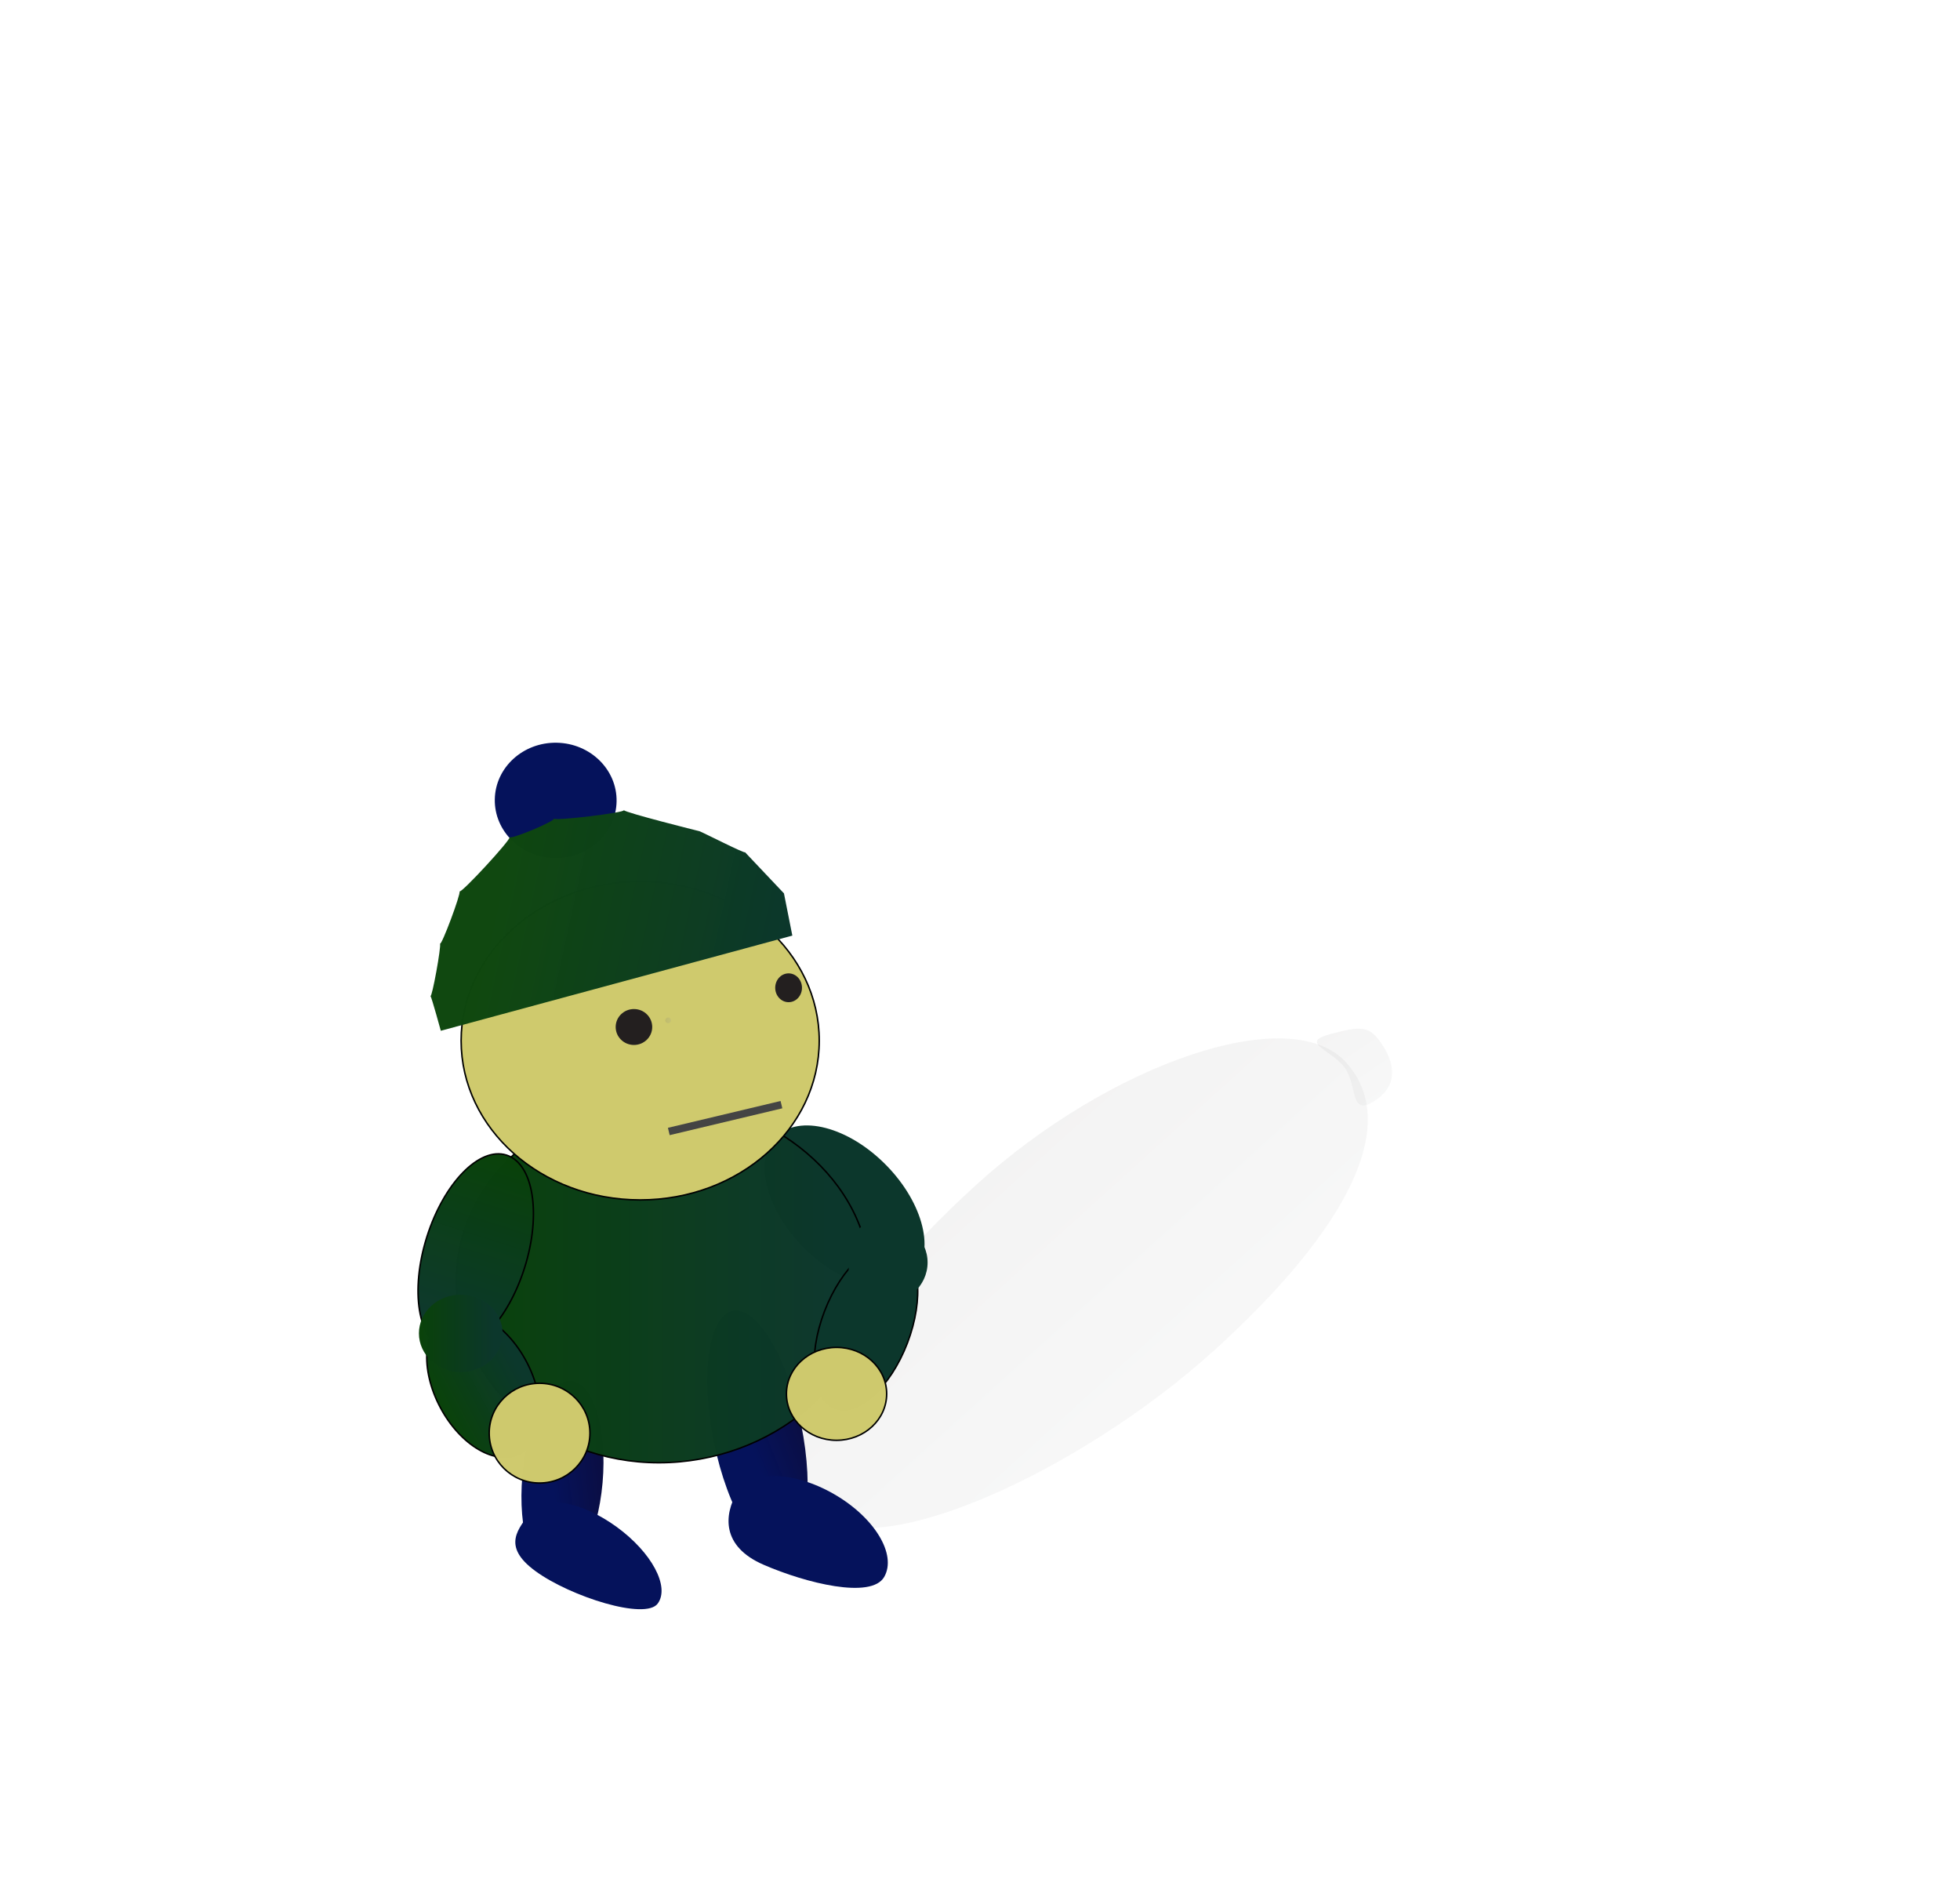
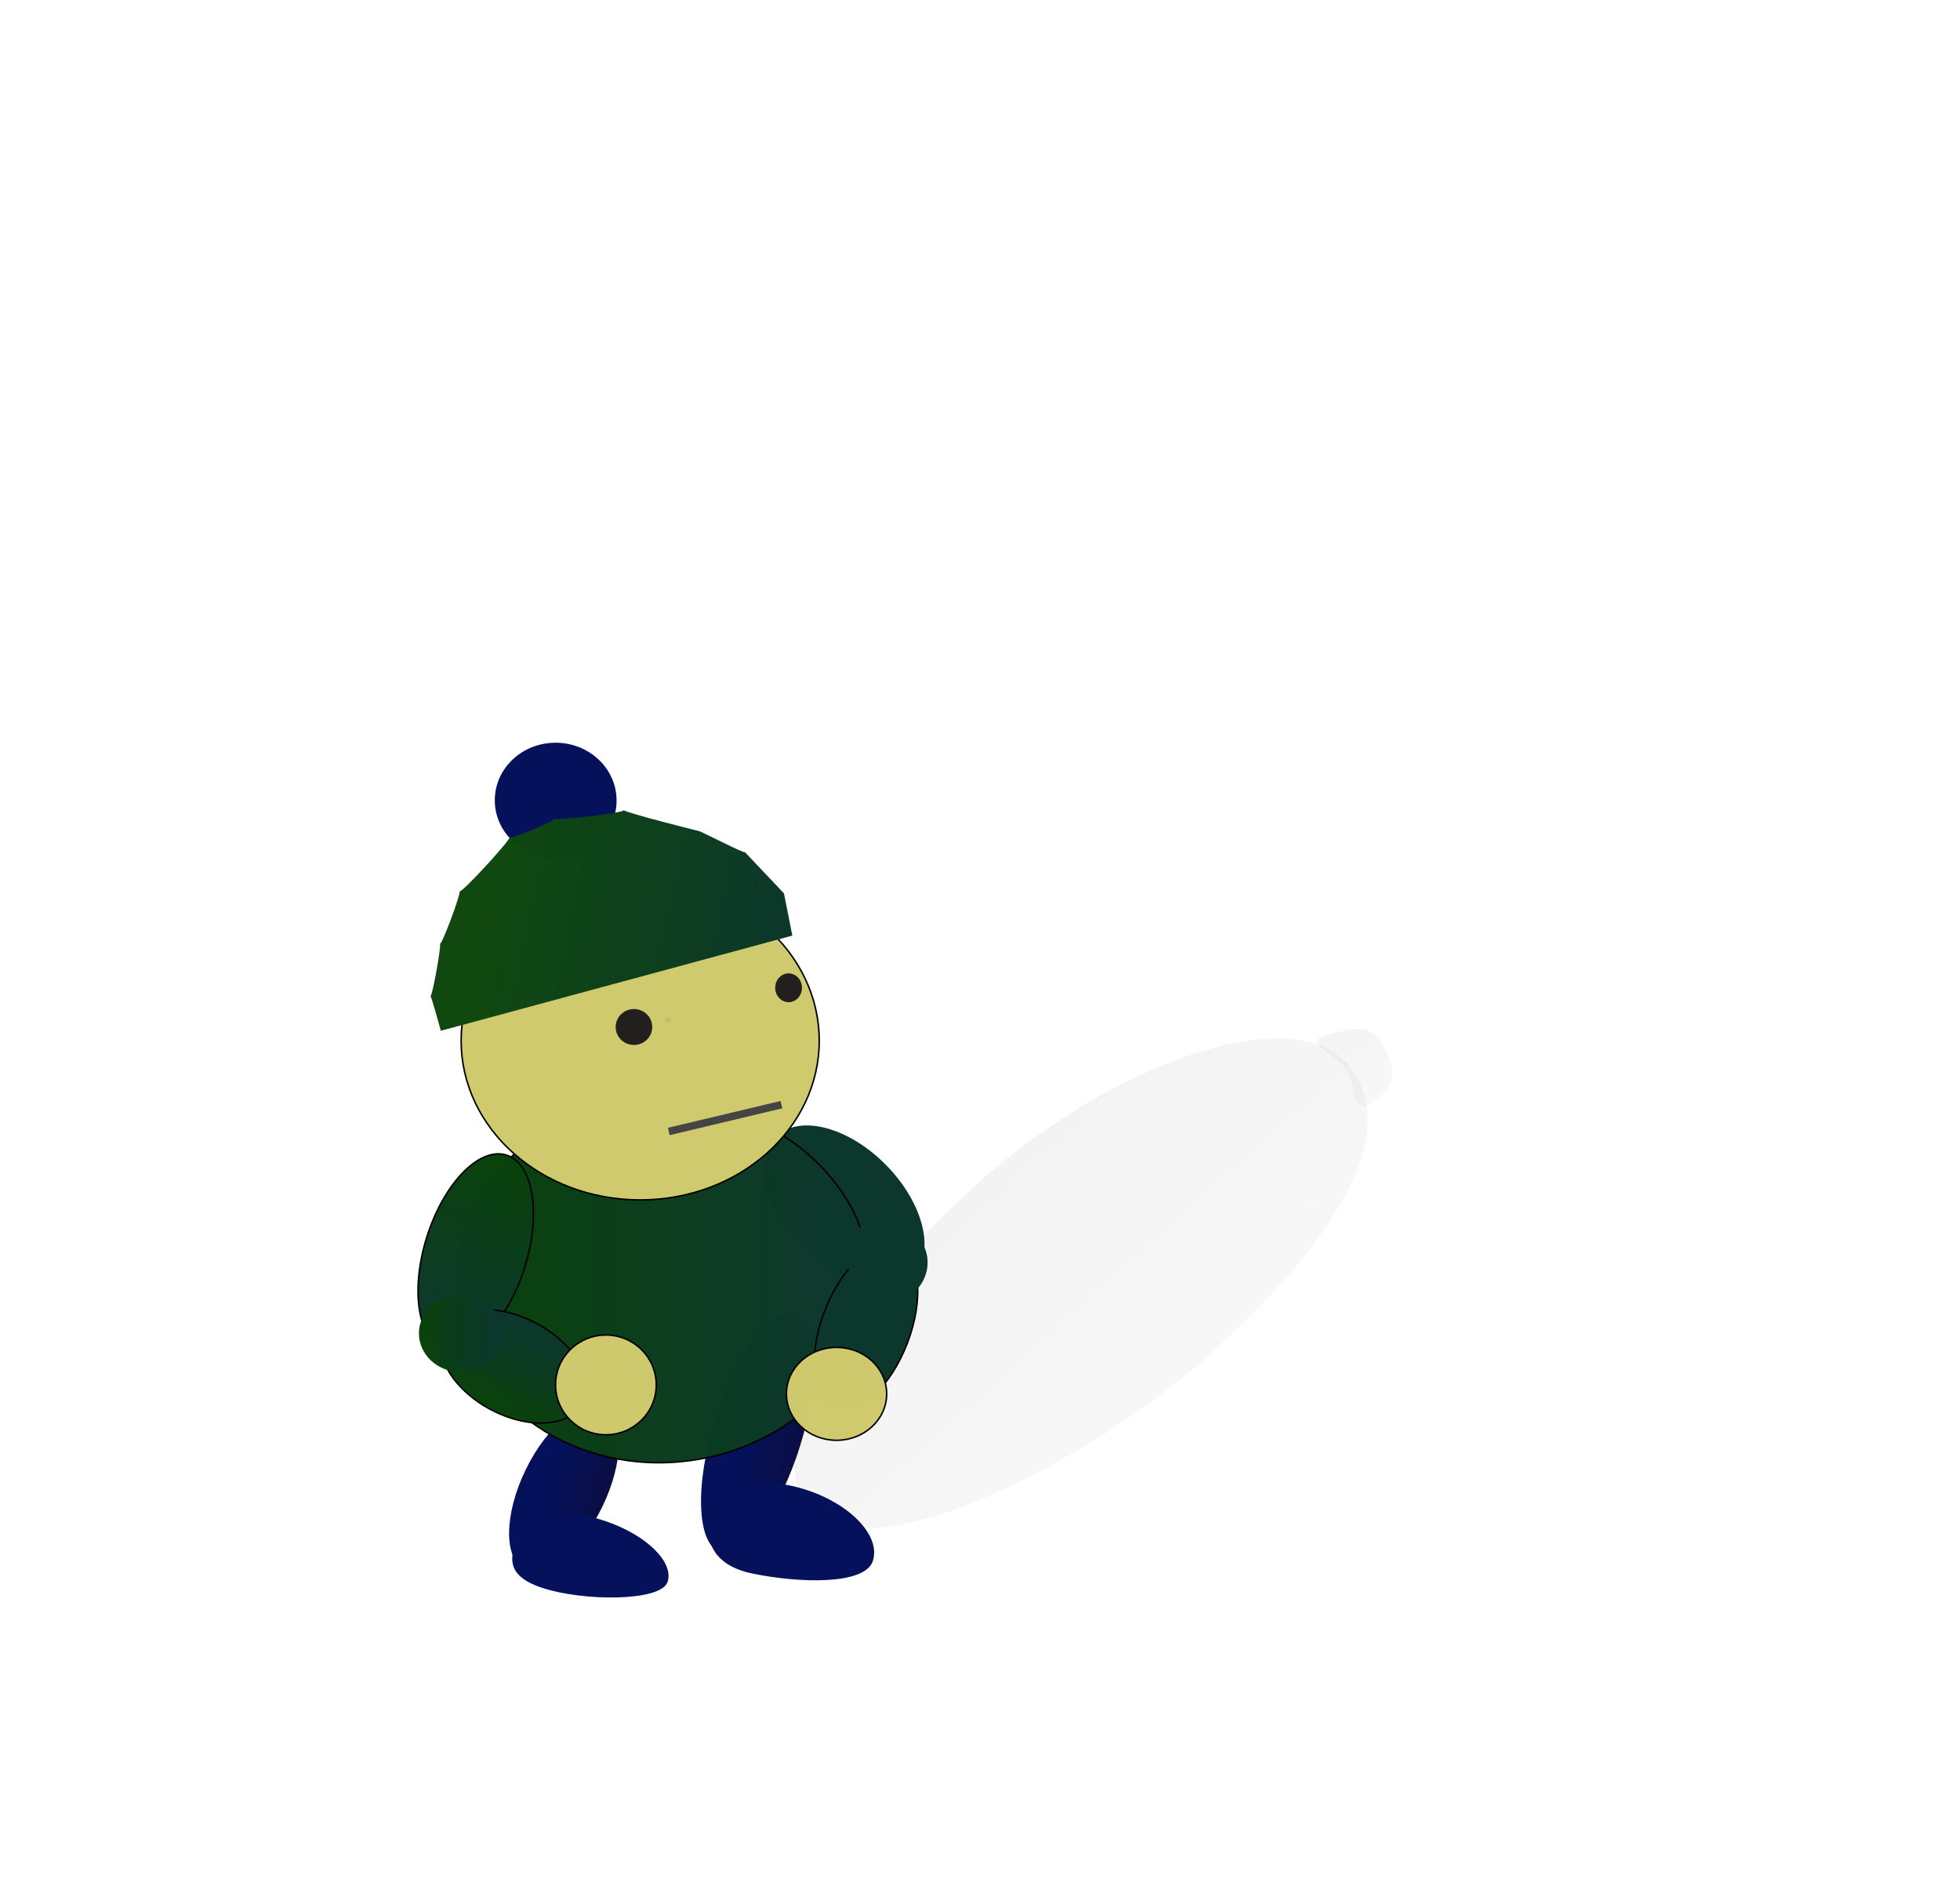
<svg xmlns="http://www.w3.org/2000/svg" width="260" height="251">
  <g id="Layer_1">
-     <path transform="rotate(47.7752 142.864 170.31)" stroke-width="0" fill-opacity="0.08" stroke-opacity="0.14" id="svg_51" d="m141.297,216.505c-10.979,0 -17.17,-21.14 -17.17,-45.136c0,-23.996 9.947,-47.253 20.926,-47.253c10.979,0 16.548,14.576 16.548,38.572c0,23.996 -9.325,53.818 -20.304,53.818l0,-0l0,0z" opacity="undefined" fill="url(#svg_55)" stroke="url(#svg_56)" />
-     <ellipse transform="rotate(45.5225 112.037 159.956)" opacity="NaN" stroke-width="0" ry="7.741" rx="12.92" id="svg_3" cy="159.956" cx="112.037" fill="#0C372C" stroke="#000" />
-     <ellipse stroke-width="0" ry="16.519" rx="5.904" id="svg_14" cy="190.059" cx="100.481" fill="url(#svg_97)" stroke="#000" transform="rotate(-11.5106 100.481 190.059)" />
-     <ellipse stroke-width="0" ry="13.099" rx="5.34" id="svg_11" cy="196.183" cx="74.614" fill="url(#svg_97)" stroke="#000" transform="rotate(5.07178 74.6135 196.183)" />
-     <path stroke-width="0.2" id="svg_2" d="m87.407,193.992c-14.856,0 -26.889,-10.773 -26.889,-24.072c0,-13.299 12.033,-24.072 26.889,-24.072c14.856,0 28.014,10.773 28.014,24.072c0,13.299 -13.158,24.072 -28.014,24.072z" opacity="undefined" fill="url(#svg_70)" stroke="#000" />
-     <ellipse stroke-width="0" ry="7.648" rx="8.079" id="svg_6" cy="106.15" cx="73.714" fill="#05125b" stroke="#000" transform="rotate(1.00506 73.7138 106.15)" />
-     <path id="svg_1" d="m84.923,159.138c-13.122,0 -23.751,-9.452 -23.751,-21.12c0,-11.669 10.629,-21.12 23.751,-21.12c13.122,0 23.751,9.452 23.751,21.12c0,11.669 -10.629,21.12 -23.751,21.12z" opacity="undefined" stroke-width="0.2" fill="url(#svg_21)" stroke="#000" />
-     <path stroke-width="0" id="svg_5" d="m61.646,141.438l42.813,-22.378l-2.293,-5.23l-6.234,-4.226c0.259,0.281 -6.234,-1.409 -6.494,-1.409c-0.26,0 -10.13,-0.282 -10.389,-0.563c0.259,0.281 -8.572,3.38 -8.831,3.099c0.259,0.281 -4.935,3.944 -5.195,3.662c0.259,0.281 -4.676,8.733 -4.935,8.451c0.259,0.281 -0.78,7.606 -1.039,7.325c0.259,0.281 0.519,7.324 0.26,7.043c0.259,0.281 2.337,4.225 2.337,4.225l0,0l0,0z" opacity="NaN" fill="url(#svg_82)" stroke="#000" transform="rotate(12.4508 81.7544 124.536)" />
-     <ellipse stroke-width="0" ry="2.382" rx="2.424" id="svg_8" cy="136.204" cx="84.095" fill="#231f1f" stroke="#000000" />
-     <ellipse stroke="#000000" stroke-width="0" ry="1.912" rx="1.776" id="svg_9" cy="131.003" cx="104.61" fill="#231f1f" />
-     <path id="svg_12" d="m73.31,212.519c-5.737,0 -5.145,-3.296 -5.145,-6.065c0,-2.769 4.647,-5.013 10.383,-5.013c5.737,0 10.383,2.243 10.383,5.013c0,2.769 -9.885,6.065 -15.622,6.065z" opacity="undefined" stroke-width="0" fill="#05125b" stroke="#000" transform="rotate(36.0375 78.5402 206.98)" />
-     <path id="svg_15" d="m103.997,210.07c-6.107,0.687 -7.84,-3.142 -7.84,-6.572c0,-3.43 5.039,-6.208 11.26,-6.208c6.221,0 11.26,2.778 11.26,6.208c0,3.43 -8.574,5.885 -14.68,6.572l0,0z" opacity="undefined" stroke-width="0" fill="#05125b" stroke="#000" transform="rotate(29.9031 107.417 203.721)" />
-     <path transform="rotate(107.515 63.1083 166.083)" stroke-width="0.2" id="svg_4" d="m63.108,172.88c-7.469,0 -13.519,-3.042 -13.519,-6.797c0,-3.755 6.05,-6.797 13.519,-6.797c7.469,0 13.519,3.042 13.519,6.797c0,3.755 -6.05,6.797 -13.519,6.797z" opacity="undefined" fill="url(#svg_70)" stroke="#000" />
-     <ellipse transform="rotate(-27.8949 64.1171 183.616)" opacity="undefined" ry="10.39" rx="6.474" id="svg_25" cy="183.616" cx="64.117" stroke-width="0.2" fill="url(#svg_70)" stroke="#000" />
-     <path stroke="#000" stroke-width="0.2" id="svg_16" d="m71.575,196.683c-3.691,0 -6.681,-2.96 -6.681,-6.615c0,-3.655 2.99,-6.615 6.681,-6.615c3.691,0 6.681,2.96 6.681,6.615c0,3.655 -2.99,6.615 -6.681,6.615z" opacity="undefined" fill="url(#svg_7)" />
-     <ellipse transform="rotate(-69.0437 114.869 176.018)" opacity="NaN" stroke-width="0.2" ry="5.889" rx="11.516" id="svg_27" cy="176.018" cx="114.869" fill="#0C372C" stroke="#000" />
-     <path stroke="#000" id="svg_17" d="m110.971,191.017c-3.673,0 -6.648,-2.757 -6.648,-6.161c0,-3.404 2.975,-6.161 6.648,-6.161c3.673,0 6.648,2.757 6.648,6.161c0,3.404 -2.975,6.161 -6.648,6.161z" opacity="undefined" stroke-width="0.2" fill="url(#svg_10)" />
-     <ellipse stroke="#000" opacity="undefined" ry="5.131" rx="5.549" id="svg_44" cy="176.833" cx="61.121" stroke-width="0" fill="url(#svg_70)" />
-     <path id="svg_45" d="m116.849,173.08c-3.425,0 -4.272,-1.89 -4.272,-5.008c0,-3.119 0.848,-6.281 4.272,-6.281c3.425,0 6.199,2.526 6.199,5.645c0,3.119 -2.774,5.645 -6.199,5.645z" opacity="undefined" stroke-width="0" fill="#0C372C" stroke="#000" />
-     <ellipse rx="0.385" id="svg_58" cy="135.32" cx="88.634" fill-opacity="0.15" stroke-opacity="0.14" stroke-width="0" stroke="url(#svg_56)" fill="url(#svg_55)" />
-     <path id="svg_59" d="m180.267,142.935c-2.941,0 -6.329,3.316 -4.929,-0.833c1.4,-4.15 1.988,-4.999 4.929,-4.999c2.941,0 5.805,1.127 5.718,4.999c-0.087,3.872 -2.777,0.833 -5.718,0.833z" opacity="undefined" stroke-opacity="0.14" stroke-width="0" fill-opacity="0.07" fill="url(#svg_55)" stroke="url(#svg_56)" transform="rotate(56.3166 180.499 140.646)" />
-     <ellipse id="svg_20" cy="0" cx="77.93" stroke-width="0" stroke="#000" fill="#05125b" />
-     <line transform="rotate(-9.64399 96.1895 148.281)" stroke="#444444" fill="none" x1="88.525" y1="148.784" x2="103.854" y2="147.779" id="svg_13" />
+     <path stroke="url(#svg_56)" fill="url(#svg_55)" opacity="undefined" d="m141.297,216.505c-10.979,0 -17.17,-21.14 -17.17,-45.136c0,-23.996 9.947,-47.253 20.926,-47.253c10.979,0 16.548,14.576 16.548,38.572c0,23.996 -9.325,53.818 -20.304,53.818l0,-0l0,0z" id="svg_51" stroke-opacity="0.14" fill-opacity="0.08" stroke-width="0" transform="rotate(47.7752 142.864 170.31)" />
+     <ellipse stroke="#000" fill="#0C372C" cx="112.037" cy="159.956" id="svg_3" rx="12.92" ry="7.741" stroke-width="0" opacity="NaN" transform="rotate(45.5225 112.037 159.956)" />
+     <ellipse transform="rotate(17.3591 100.481 190.059)" stroke="#000" fill="url(#svg_97)" cx="100.481" cy="190.059" id="svg_14" rx="5.904" ry="16.519" stroke-width="0" />
+     <ellipse transform="rotate(25.9557 74.8135 197.383)" stroke="#000" fill="url(#svg_97)" cx="74.813" cy="197.383" id="svg_11" rx="5.646" ry="11.921" stroke-width="0" />
+     <path stroke="#000" fill="url(#svg_70)" opacity="undefined" d="m87.407,193.992c-14.856,0 -26.889,-10.773 -26.889,-24.072c0,-13.299 12.033,-24.072 26.889,-24.072c14.856,0 28.014,10.773 28.014,24.072c0,13.299 -13.158,24.072 -28.014,24.072z" id="svg_2" stroke-width="0.2" />
+     <ellipse transform="rotate(1.00506 73.7138 106.15)" stroke="#000" fill="#05125b" cx="73.714" cy="106.15" id="svg_6" rx="8.079" ry="7.648" stroke-width="0" />
+     <path stroke="#000" fill="url(#svg_21)" stroke-width="0.2" opacity="undefined" d="m84.923,159.138c-13.122,0 -23.751,-9.452 -23.751,-21.12c0,-11.669 10.629,-21.12 23.751,-21.12c13.122,0 23.751,9.452 23.751,21.12c0,11.669 -10.629,21.12 -23.751,21.12z" id="svg_1" />
+     <path transform="rotate(12.4508 81.7544 124.536)" stroke="#000" fill="url(#svg_82)" opacity="NaN" d="m61.646,141.438l42.813,-22.378l-2.293,-5.23l-6.234,-4.226c0.259,0.281 -6.234,-1.409 -6.494,-1.409c-0.26,0 -10.13,-0.282 -10.389,-0.563c0.259,0.281 -8.572,3.38 -8.831,3.099c0.259,0.281 -4.935,3.944 -5.195,3.662c0.259,0.281 -4.676,8.733 -4.935,8.451c0.259,0.281 -0.78,7.606 -1.039,7.325c0.259,0.281 0.519,7.324 0.26,7.043c0.259,0.281 2.337,4.225 2.337,4.225l0,0l0,0z" id="svg_5" stroke-width="0" />
+     <ellipse stroke="#000000" fill="#231f1f" cx="84.095" cy="136.204" id="svg_8" rx="2.424" ry="2.382" stroke-width="0" />
+     <ellipse fill="#231f1f" cx="104.61" cy="131.003" id="svg_9" rx="1.776" ry="1.912" stroke-width="0" stroke="#000000" />
+     <path transform="rotate(18.7039 78.5402 206.98)" stroke="#000" fill="#05125b" stroke-width="0" opacity="undefined" d="m73.31,212.519c-5.737,0 -5.145,-3.296 -5.145,-6.065c0,-2.769 4.647,-5.013 10.383,-5.013c5.737,0 10.383,2.243 10.383,5.013c0,2.769 -9.885,6.065 -15.622,6.065z" id="svg_12" />
+     <path transform="rotate(18.1936 105.017 203.721)" stroke="#000" fill="#05125b" stroke-width="0" opacity="undefined" d="m101.597,210.07c-6.107,0.687 -7.84,-3.142 -7.84,-6.572c0,-3.43 5.039,-6.208 11.26,-6.208c6.221,0 11.26,2.778 11.26,6.208c0,3.43 -8.574,5.885 -14.68,6.572l0,0z" id="svg_15" />
+     <path stroke="#000" fill="url(#svg_70)" opacity="undefined" d="m63.108,172.88c-7.469,0 -13.519,-3.042 -13.519,-6.797c0,-3.755 6.05,-6.797 13.519,-6.797c7.469,0 13.519,3.042 13.519,6.797c0,3.755 -6.05,6.797 -13.519,6.797z" id="svg_4" stroke-width="0.2" transform="rotate(107.515 63.1083 166.083)" />
+     <ellipse transform="rotate(-61.967 68.1171 181.216)" stroke="#000" fill="url(#svg_70)" stroke-width="0.2" cx="68.117" cy="181.216" id="svg_25" rx="6.474" ry="10.39" opacity="undefined" />
+     <path fill="url(#svg_7)" opacity="undefined" d="m80.375,190.283c-3.691,0 -6.681,-2.96 -6.681,-6.615c0,-3.655 2.99,-6.615 6.681,-6.615c3.691,0 6.681,2.96 6.681,6.615c0,3.655 -2.99,6.615 -6.681,6.615z" id="svg_16" stroke-width="0.2" stroke="#000" />
+     <ellipse stroke="#000" fill="#0C372C" cx="114.869" cy="176.018" id="svg_27" rx="11.516" ry="5.889" stroke-width="0.2" opacity="NaN" transform="rotate(-69.0437 114.869 176.018)" />
+     <path fill="url(#svg_10)" stroke-width="0.2" opacity="undefined" d="m110.971,191.017c-3.673,0 -6.648,-2.757 -6.648,-6.161c0,-3.404 2.975,-6.161 6.648,-6.161c3.673,0 6.648,2.757 6.648,6.161c0,3.404 -2.975,6.161 -6.648,6.161z" id="svg_17" stroke="#000" />
+     <ellipse fill="url(#svg_70)" stroke-width="0" cx="61.121" cy="176.833" id="svg_44" rx="5.549" ry="5.131" opacity="undefined" stroke="#000" />
+     <path stroke="#000" fill="#0C372C" stroke-width="0" opacity="undefined" d="m116.849,173.08c-3.425,0 -4.272,-1.89 -4.272,-5.008c0,-3.119 0.848,-6.281 4.272,-6.281c3.425,0 6.199,2.526 6.199,5.645c0,3.119 -2.774,5.645 -6.199,5.645z" id="svg_45" />
+     <ellipse fill="url(#svg_55)" stroke="url(#svg_56)" stroke-width="0" stroke-opacity="0.14" fill-opacity="0.15" cx="88.634" cy="135.32" id="svg_58" rx="0.385" />
+     <path transform="rotate(56.3166 180.499 140.646)" stroke="url(#svg_56)" fill="url(#svg_55)" fill-opacity="0.07" stroke-width="0" stroke-opacity="0.14" opacity="undefined" d="m180.267,142.935c-2.941,0 -6.329,3.316 -4.929,-0.833c1.4,-4.15 1.988,-4.999 4.929,-4.999c2.941,0 5.805,1.127 5.718,4.999c-0.087,3.872 -2.777,0.833 -5.718,0.833z" id="svg_59" />
+     <ellipse fill="#05125b" stroke="#000" stroke-width="0" cx="77.93" cy="0" id="svg_20" />
+     <line id="svg_13" y2="147.779" x2="103.854" y1="148.784" x1="88.525" fill="none" stroke="#444444" transform="rotate(-9.64399 96.1895 148.281)" />
  </g>
  <defs>
-     <linearGradient y2="0" x2="1" y1="0" x1="0" id="svg_55">
-       <stop offset="0" stop-color="#686666" />
-       <stop offset="1" stop-color="#979999" />
+     <linearGradient id="svg_55" x1="0" y1="0" x2="1" y2="0">
+       <stop stop-color="#686666" offset="0" />
+       <stop stop-color="#979999" offset="1" />
    </linearGradient>
-     <radialGradient gradientTransform="rotate(21,0.5,0.5) translate(0.04166667,0) scale(0.9166667,1)" cy="0.5" cx="0.5" r="5.657" spreadMethod="pad" id="svg_56">
-       <stop offset="0" stop-color="#ffffff" />
-       <stop offset="1" stop-color="#000000" />
+     <radialGradient id="svg_56" spreadMethod="pad" r="5.657" cx="0.5" cy="0.5" gradientTransform="rotate(21,0.5,0.5) translate(0.04166667,0) scale(0.9166667,1)">
+       <stop stop-color="#ffffff" offset="0" />
+       <stop stop-color="#000000" offset="1" />
    </radialGradient>
-     <linearGradient y2="0" x2="1" y1="0" x1="0" id="svg_70">
-       <stop offset="0" stop-opacity="0.996" stop-color="#094209" />
-       <stop offset="0.891" stop-opacity="0.992" stop-color="#0c372c" />
+     <linearGradient id="svg_70" x1="0" y1="0" x2="1" y2="0">
+       <stop stop-color="#094209" stop-opacity="0.996" offset="0" />
+       <stop stop-color="#0c372c" stop-opacity="0.992" offset="0.891" />
    </linearGradient>
-     <linearGradient y2="0" x2="1" y1="0" x1="0" id="svg_82">
-       <stop offset="0.125" stop-opacity="0.992" stop-color="#0e470e" />
-       <stop offset="1" stop-color="#0C372C" />
+     <linearGradient id="svg_82" x1="0" y1="0" x2="1" y2="0">
+       <stop stop-color="#0e470e" stop-opacity="0.992" offset="0.125" />
+       <stop stop-color="#0C372C" offset="1" />
    </linearGradient>
-     <linearGradient y2="0" x2="1" y1="0.356" x1="0.281" id="svg_97">
-       <stop offset="0.02" stop-color="#05125b" />
-       <stop offset="0.996" stop-opacity="0.992" stop-color="#0b0b3a" />
-       <stop offset="1" stop-opacity="0.996" stop-color="#040466" />
+     <linearGradient id="svg_97" x1="0.281" y1="0.356" x2="1" y2="0">
+       <stop stop-color="#05125b" offset="0.02" />
+       <stop stop-color="#0b0b3a" stop-opacity="0.992" offset="0.996" />
+       <stop stop-color="#040466" stop-opacity="0.996" offset="1" />
+       <stop stop-color="0" stop-opacity="0" offset="NaN" />
+       <stop stop-color="0" stop-opacity="0" offset="NaN" />
+       <stop stop-color="0" stop-opacity="0" offset="NaN" />
+       <stop stop-color="0" stop-opacity="0" offset="NaN" />
+       <stop stop-color="0" stop-opacity="0" offset="NaN" />
+       <stop stop-color="0" stop-opacity="0" offset="NaN" />
+       <stop stop-color="0" stop-opacity="0" offset="NaN" />
+       <stop stop-color="0" stop-opacity="0" offset="NaN" />
+       <stop stop-color="0" stop-opacity="0" offset="NaN" />
+       <stop stop-color="0" stop-opacity="0" offset="NaN" />
+       <stop stop-color="0" stop-opacity="0" offset="NaN" />
+       <stop stop-color="0" stop-opacity="0" offset="NaN" />
+       <stop stop-color="0" stop-opacity="0" offset="NaN" />
+       <stop stop-color="0" stop-opacity="0" offset="NaN" />
+       <stop stop-color="0" stop-opacity="0" offset="NaN" />
+       <stop stop-color="0" stop-opacity="0" offset="NaN" />
+       <stop stop-color="0" stop-opacity="0" offset="NaN" />
+       <stop stop-color="0" stop-opacity="0" offset="NaN" />
+       <stop stop-color="0" stop-opacity="0" offset="NaN" />
+       <stop stop-color="0" stop-opacity="0" offset="NaN" />
+       <stop stop-color="0" stop-opacity="0" offset="NaN" />
+       <stop stop-color="0" stop-opacity="0" offset="NaN" />
    </linearGradient>
-     <linearGradient y2="0" x2="1" y1="0" x1="0" id="svg_7">
-       <stop stop-opacity="0.996" offset="1" stop-color="#cfca6d" />
-       <stop stop-opacity="0.984" offset="1" stop-color="#91910f" />
+     <linearGradient id="svg_7" x1="0" y1="0" x2="1" y2="0">
+       <stop stop-color="#cfca6d" offset="1" stop-opacity="0.996" />
+       <stop stop-color="#91910f" offset="1" stop-opacity="0.984" />
+       <stop stop-color="0" stop-opacity="0" offset="NaN" />
+       <stop stop-color="0" stop-opacity="0" offset="NaN" />
+       <stop stop-color="0" stop-opacity="0" offset="NaN" />
+       <stop stop-color="0" stop-opacity="0" offset="NaN" />
+       <stop stop-color="0" stop-opacity="0" offset="NaN" />
+       <stop stop-color="0" stop-opacity="0" offset="NaN" />
+       <stop stop-color="0" stop-opacity="0" offset="NaN" />
+       <stop stop-color="0" stop-opacity="0" offset="NaN" />
+       <stop stop-color="0" stop-opacity="0" offset="NaN" />
+       <stop stop-color="0" stop-opacity="0" offset="NaN" />
+       <stop stop-color="0" stop-opacity="0" offset="NaN" />
+       <stop stop-color="0" stop-opacity="0" offset="NaN" />
+       <stop stop-color="0" stop-opacity="0" offset="NaN" />
+       <stop stop-color="0" stop-opacity="0" offset="NaN" />
+       <stop stop-color="0" stop-opacity="0" offset="NaN" />
+       <stop stop-color="0" stop-opacity="0" offset="NaN" />
+       <stop stop-color="0" stop-opacity="0" offset="NaN" />
+       <stop stop-color="0" stop-opacity="0" offset="NaN" />
    </linearGradient>
-     <linearGradient y2="0" x2="1" y1="0" x1="0" id="svg_10">
-       <stop stop-opacity="0.996" offset="1" stop-color="#cfca6d" />
-       <stop stop-opacity="0.988" offset="1" stop-color="#84840e" />
+     <linearGradient id="svg_10" x1="0" y1="0" x2="1" y2="0">
+       <stop stop-color="#cfca6d" offset="1" stop-opacity="0.996" />
+       <stop stop-color="#84840e" offset="1" stop-opacity="0.988" />
    </linearGradient>
-     <linearGradient y2="0" x2="1" y1="0" x1="0" id="svg_21">
-       <stop offset="1" stop-color="#CFCA6D" />
-       <stop stop-opacity="0.996" offset="1" stop-color="#636309" />
+     <linearGradient id="svg_21" x1="0" y1="0" x2="1" y2="0">
+       <stop stop-color="#CFCA6D" offset="1" />
+       <stop stop-color="#636309" offset="1" stop-opacity="0.996" />
    </linearGradient>
  </defs>
</svg>
